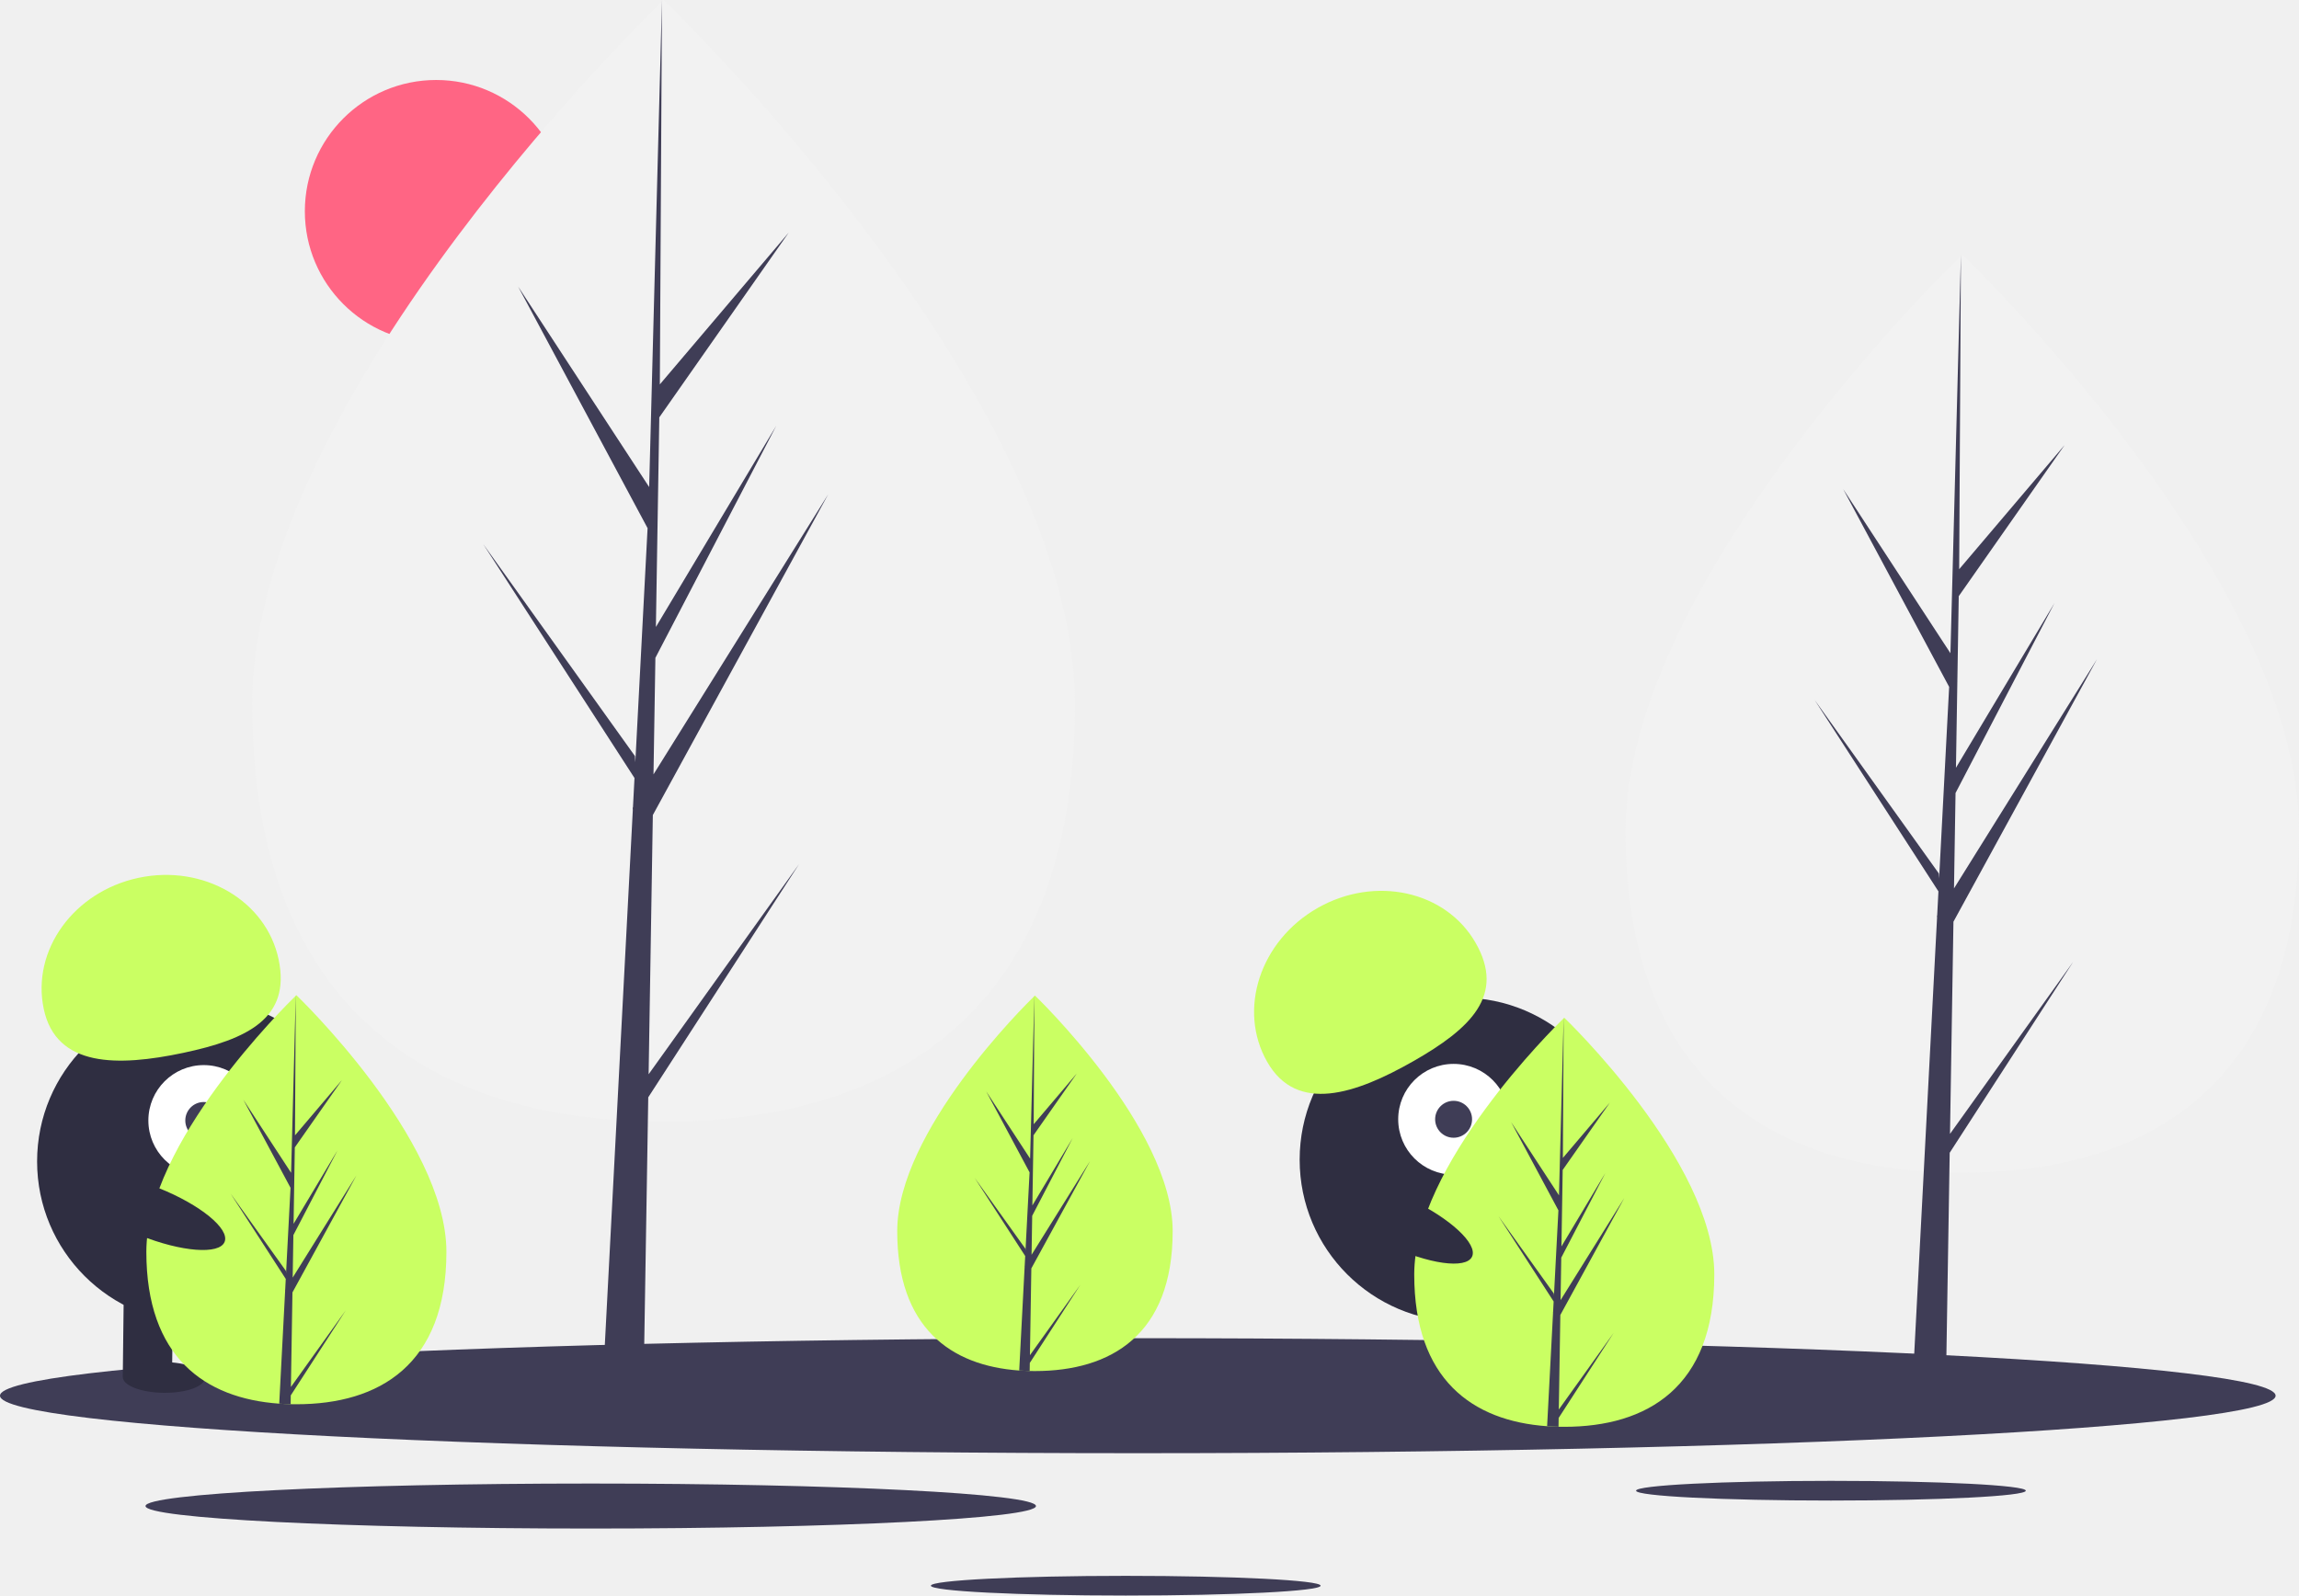
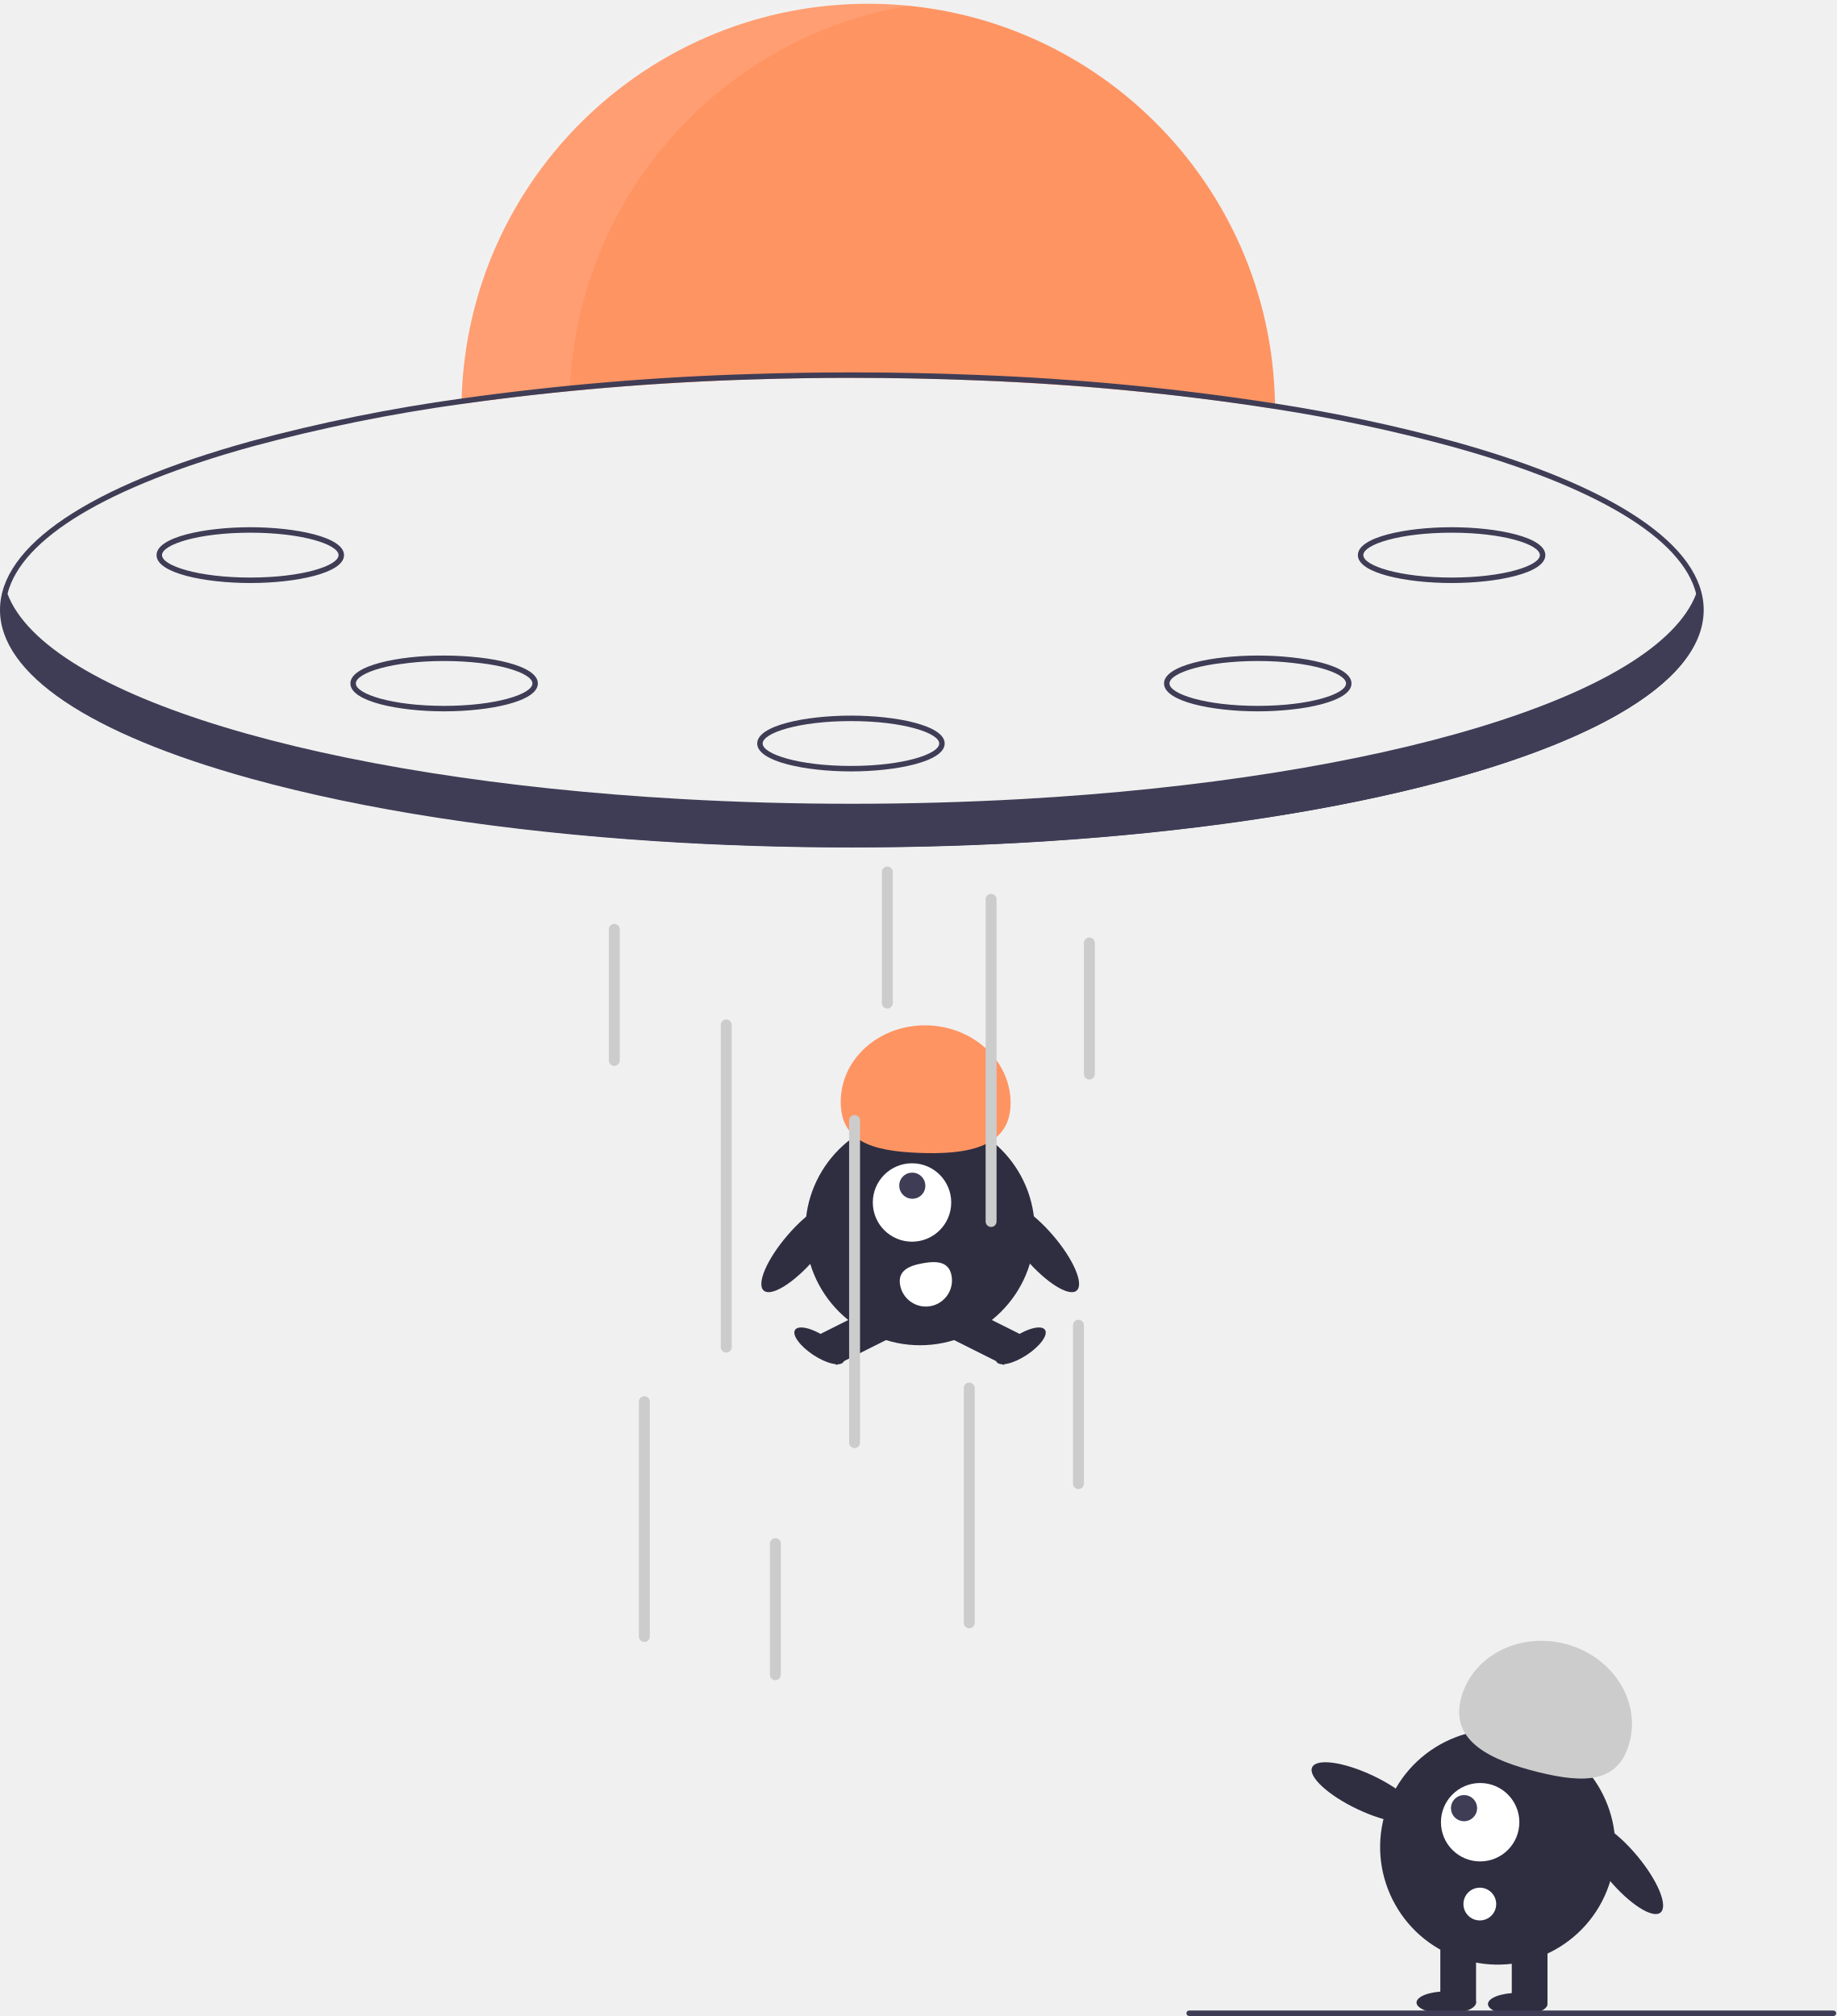
- <svg xmlns="http://www.w3.org/2000/svg" data-name="Layer 1" viewBox="0 0 1120.592 777.916">
-   <circle cx="212.592" cy="103" r="64" fill="#ff6584" />
-   <path d="M563.68,404.164c0,151.011-89.774,203.739-200.516,203.739S162.649,555.175,162.649,404.164,363.165,61.042,363.165,61.042,563.68,253.152,563.68,404.164Z" transform="translate(-39.70387 -61.04208)" fill="#f2f2f2" />
-   <polygon points="316.156 523.761 318.21 397.378 403.674 241.024 318.532 377.552 319.455 320.725 378.357 207.605 319.699 305.687 319.699 305.687 321.359 203.481 384.433 113.423 321.621 187.409 322.658 0 316.138 248.096 316.674 237.861 252.547 139.704 315.646 257.508 309.671 371.654 309.493 368.625 235.565 265.329 309.269 379.328 308.522 393.603 308.388 393.818 308.449 394.99 293.29 684.589 313.544 684.589 315.974 535.005 389.496 421.285 316.156 523.761" fill="#3f3d56" />
-   <path d="M1160.296,466.014c0,123.61-73.484,166.77-164.132,166.77s-164.132-43.16-164.132-166.77S996.165,185.152,996.165,185.152,1160.296,342.404,1160.296,466.014Z" transform="translate(-39.70387 -61.04208)" fill="#f2f2f2" />
-   <polygon points="950.482 552.833 952.162 449.383 1022.119 321.4 952.426 433.154 953.182 386.639 1001.396 294.044 953.382 374.329 953.382 374.329 954.741 290.669 1006.369 216.952 954.954 277.514 955.804 124.11 950.467 327.188 950.906 318.811 898.414 238.464 950.064 334.893 945.173 428.327 945.027 425.847 884.514 341.294 944.844 434.608 944.232 446.293 944.123 446.469 944.173 447.428 931.764 684.478 948.343 684.478 950.332 562.037 1010.514 468.952 950.482 552.833" fill="#3f3d56" />
-   <ellipse cx="554.592" cy="680.479" rx="554.592" ry="28.034" fill="#3f3d56" />
-   <ellipse cx="892.445" cy="726.797" rx="94.989" ry="4.802" fill="#3f3d56" />
-   <ellipse cx="548.72" cy="773.114" rx="94.989" ry="4.802" fill="#3f3d56" />
-   <ellipse cx="287.944" cy="734.279" rx="217.014" ry="10.97" fill="#3f3d56" />
-   <circle cx="97.084" cy="566.27" r="79" fill="#2f2e41" />
-   <rect x="99.805" y="689.023" width="24" height="43" transform="translate(-31.32451 -62.31008) rotate(0.67509)" fill="#2f2e41" />
-   <rect x="147.802" y="689.589" width="24" height="43" transform="translate(-31.31452 -62.87555) rotate(0.67509)" fill="#2f2e41" />
-   <ellipse cx="119.546" cy="732.616" rx="7.5" ry="20" transform="translate(-654.1319 782.4795) rotate(-89.32491)" fill="#2f2e41" />
-   <ellipse cx="167.554" cy="732.182" rx="7.5" ry="20" transform="translate(-606.2547 830.0553) rotate(-89.32491)" fill="#2f2e41" />
-   <circle cx="99.319" cy="546.295" r="27" fill="#fff" />
-   <circle cx="99.319" cy="546.295" r="9" fill="#3f3d56" />
-   <path d="M61.026,552.946c-6.042-28.641,14.688-57.265,46.3-63.934s62.138,11.143,68.18,39.784-14.978,38.93-46.591,45.599S67.068,581.587,61.026,552.946Z" transform="translate(-39.70387 -61.04208)" fill="#caff63" />
-   <path d="M257.296,671.384c0,55.076-32.74,74.306-73.13,74.306q-1.404,0-2.803-.031c-1.871-.04-3.725-.129-5.556-.254-36.451-2.58-64.771-22.799-64.771-74.021,0-53.008,67.739-119.896,72.827-124.846l.009-.009c.196-.192.294-.285.294-.285S257.296,616.308,257.296,671.384Z" transform="translate(-39.70387 -61.04208)" fill="#caff63" />
-   <path d="M181.502,737.265l26.747-37.374-26.814,41.477-.071,4.291c-1.871-.04-3.725-.129-5.556-.254l2.883-55.103-.022-.428.049-.08.272-5.204-26.881-41.58,26.965,37.677.062,1.105,2.179-41.633-23.013-42.966,23.294,35.658,2.268-86.314.009-.294v.285l-.379,68.064,22.911-26.983-23.004,32.847-.606,37.276L204.185,621.958l-21.48,41.259-.339,20.723,31.056-49.791-31.171,57.023Z" transform="translate(-39.70387 -61.04208)" fill="#3f3d56" />
-   <circle cx="712.485" cy="565.415" r="79" fill="#2f2e41" />
-   <rect x="741.777" y="691.824" width="24" height="43" transform="translate(-215.9946 191.864) rotate(-17.08345)" fill="#2f2e41" />
-   <rect x="787.659" y="677.723" width="24" height="43" transform="matrix(0.95588, -0.29376, 0.29376, 0.95588, -209.8279, 204.7204)" fill="#2f2e41" />
-   <ellipse cx="767.887" cy="732.003" rx="20" ry="7.5" transform="translate(-220.8593 196.8331) rotate(-17.08345)" fill="#2f2e41" />
-   <ellipse cx="813.475" cy="716.946" rx="20" ry="7.5" transform="translate(-214.4248 209.561) rotate(-17.08345)" fill="#2f2e41" />
-   <circle cx="708.522" cy="545.71" r="27" fill="#fff" />
-   <circle cx="708.522" cy="545.71" r="9" fill="#3f3d56" />
-   <path d="M657.355,578.743c-14.49-25.433-3.478-59.016,24.594-75.009s62.576-8.341,77.065,17.093-2.391,41.644-30.463,57.637S671.845,604.176,657.355,578.743Z" transform="translate(-39.70387 -61.04208)" fill="#caff63" />
-   <path d="M611.296,661.299c0,50.557-30.054,68.21-67.13,68.21q-1.288,0-2.573-.029c-1.718-.037-3.419-.119-5.1-.233-33.461-2.368-59.457-20.929-59.457-67.948,0-48.659,62.181-110.059,66.852-114.603l.008-.008c.18-.176.27-.262.27-.262S611.296,610.742,611.296,661.299Z" transform="translate(-39.70387 -61.04208)" fill="#caff63" />
-   <path d="M541.72,721.774l24.553-34.307-24.614,38.074-.065,3.939c-1.718-.037-3.419-.119-5.1-.233l2.646-50.582-.02-.393.045-.074.249-4.777-24.675-38.168,24.753,34.585.057,1.014,2-38.217-21.125-39.44L541.806,625.928l2.082-79.232.008-.27v.262l-.348,62.48,21.031-24.769-21.117,30.152-.556,34.217,19.636-32.839-19.718,37.874-.311,19.023,28.508-45.706-28.614,52.344Z" transform="translate(-39.70387 -61.04208)" fill="#3f3d56" />
-   <path d="M875.296,682.384c0,55.076-32.74,74.306-73.13,74.306q-1.403,0-2.803-.031c-1.871-.04-3.725-.129-5.556-.254-36.451-2.58-64.771-22.799-64.771-74.021,0-53.008,67.739-119.896,72.827-124.846l.009-.009c.196-.192.294-.285.294-.285S875.296,627.308,875.296,682.384Z" transform="translate(-39.70387 -61.04208)" fill="#caff63" />
-   <path d="M799.502,748.265l26.747-37.374-26.814,41.477-.071,4.291c-1.871-.04-3.725-.129-5.556-.254l2.883-55.103-.022-.428.049-.08.272-5.204L770.108,654.011l26.965,37.677.062,1.105,2.179-41.633-23.013-42.966,23.294,35.658,2.268-86.314.009-.294v.285l-.379,68.064,22.911-26.983-23.004,32.847-.606,37.276L822.185,632.958l-21.48,41.259-.339,20.723,31.056-49.791-31.171,57.023Z" transform="translate(-39.70387 -61.04208)" fill="#3f3d56" />
-   <ellipse cx="721.517" cy="656.822" rx="12.4" ry="39.5" transform="translate(-220.8352 966.2232) rotate(-64.62574)" fill="#2f2e41" />
-   <ellipse cx="112.517" cy="651.822" rx="12.4" ry="39.5" transform="translate(-574.0794 452.7137) rotate(-68.15829)" fill="#2f2e41" />
+ <svg xmlns="http://www.w3.org/2000/svg" data-name="Layer 1" width="672.532" height="738.394" viewBox="0 0 672.532 738.394">
+   <path d="M730.734,230.607c-46.62-7.44-99.71-11.41-155-11.41-50.6,0-99.35,3.32-142.98,9.58.01-.67.02-1.34.05-2.01a148.999,148.999,0,0,1,297.91,1.82C730.724,229.267,730.734,229.937,730.734,230.607Z" transform="translate(-263.7342 -80.80301)" fill="#ff9463" />
+   <g opacity="0.1">
+     <path d="M601.285,82.144A149.047,149.047,0,0,0,432.353,225.373c-.03.67-.04,1.34-.05,2.01,12.962-1.86,26.385-3.454,40.165-4.784A149.022,149.022,0,0,1,601.285,82.144Z" transform="translate(-263.7342 -80.80301)" fill="#fff" />
+   </g>
+   <path d="M795.914,242.427a600.121,600.121,0,0,0-65.2-13.84,943.364,943.364,0,0,0-108.74-10.45c-15.17-.62-30.62-.94-46.24-.94-12.38,0-24.66.2-36.77.6a973.29,973.29,0,0,0-106.16,8.97,624.292,624.292,0,0,0-77.25,15.66c-59.21,16.37-91.82,38.31-91.82,61.77s32.61,45.4,91.82,61.77c41.64,11.52,92.98,19.37,148.92,22.97,23.09,1.5,46.96,2.26,71.26,2.26,24.38,0,48.33-.77,71.49-2.27,50.91-3.29,98.01-10.1,137.43-20,.21-.06.41-.11.62-.16,2.66-.66,5.28-1.35,7.87-2.04.93-.26,1.85-.51,2.77-.76a.978.978,0,0,1,.16-.05c.88-.24,1.75-.49,2.62-.73,1.74-.5,3.46-.99,5.15-1.5.08-.02.15-.04.22-.06,1.47-.44,2.91-.88,4.34-1.32,1.17-.37,2.33-.73,3.48-1.1q1.261-.405,2.49-.81c.6-.2,1.19-.39,1.77-.59.79-.26,1.58-.53,2.36-.8.33-.11.66-.22.98-.34.75-.25,1.48-.51,2.21-.77.79-.28,1.58-.57,2.36-.85.65-.23,1.3-.47,1.94-.71.54-.21,1.07-.41,1.61-.61,1.47-.55,2.91-1.12,4.33-1.68.71-.29,1.42-.57,2.12-.86.69-.28,1.39-.57,2.07-.86q1.679-.705,3.3-1.41c.52-.24,1.05-.47,1.56-.69.39-.18.77-.35,1.16-.53.28-.12.56-.25.83-.38,1.01-.46,2.01-.93,2.99-1.4q5.64-2.7,10.53-5.52c20.45-11.71,31.24-24.7,31.24-38.2C887.734,280.737,855.124,258.797,795.914,242.427Zm-.54,121.62c-41.69,11.53-93.17,19.38-149.26,22.95-22.81,1.45-46.39,2.2-70.38,2.2-23.91,0-47.41-.74-70.15-2.19-56.18-3.56-107.74-11.41-149.49-22.96-58.27-16.12-90.36-37.37-90.36-59.85a24.118,24.118,0,0,1,.74-5.89c5.1-20.28,36.47-39.26,89.62-53.96a623.806,623.806,0,0,1,76.66-15.57,976.027,976.027,0,0,1,106.8-9q17.881-.585,36.18-.58c15.41,0,30.65.31,45.63.91a941.367,941.367,0,0,1,109.37,10.5A598.858,598.858,0,0,1,795.374,244.347c53.14,14.7,84.5,33.67,89.61,53.94a23.822,23.822,0,0,1,.75,5.91C885.734,326.677,853.644,347.927,795.374,364.047Z" transform="translate(-263.7342 -80.80301)" fill="#3f3d56" />
+   <path d="M887.164,305.107c0,13.36-11.01,26-30.67,37.29-3.27,1.88-6.79,3.72-10.53,5.52-.98.47-1.98.94-2.99,1.4-.27.13-.55.26-.83.38-.39.18-.77.35-1.16.53-.51.22-1.04.45-1.56.69q-1.62.705-3.3,1.41c-.68.29-1.38.58-2.07.86-.7.29-1.41.57-2.12.86-1.42.56-2.86,1.13-4.33,1.68-.54.2-1.07.4-1.61.61-.64.24-1.29.48-1.94.71-.78.28-1.57.57-2.36.85-.73.26-1.46.52-2.21.77-.32.12-.65.23-.98.34-.78.27-1.57.54-2.36.8-.58.2-1.17.39-1.77.59q-1.23.405-2.49.81c-1.15.37-2.31.73-3.48,1.1-1.43.44-2.87.88-4.34,1.32-.07.02-.14.04-.22.06-1.69.51-3.41,1-5.15,1.5-.87.24-1.74.49-2.62.73a.978.978,0,0,0-.16.05c-.92.25-1.84.5-2.77.76-2.58.68-5.21,1.37-7.87,2.04-.21.05-.41.1-.62.16-38.35,9.58-85.4,16.56-137.47,19.93-22.81,1.47-46.59,2.25-71.02,2.25-24.65,0-48.63-.79-71.62-2.29-137.24-8.95-239.38-43.03-239.38-83.71a25.072,25.072,0,0,1,1.12-7.3c.06.17.12.33.19.5,14.27,37.48,115.54,67.77,246.94,75.16,20.13,1.14,40.98,1.73,62.32,1.73,21.43,0,42.36-.6,62.57-1.74,131.29-7.42,232.46-37.72,246.68-75.17q.36-.9.63-1.8A25.305,25.305,0,0,1,887.164,305.107Z" transform="translate(-263.7342 -80.80301)" fill="#3f3d56" />
+   <path d="M355.404,294.343c-16.643,0-34.331-3.581-34.331-10.217s17.688-10.217,34.331-10.217,34.331,3.581,34.331,10.217S372.046,294.343,355.404,294.343Zm0-18.434c-19.053,0-32.331,4.331-32.331,8.217s13.278,8.217,32.331,8.217,32.331-4.331,32.331-8.217S374.457,275.909,355.404,275.909Z" transform="translate(-263.7342 -80.80301)" fill="#3f3d56" />
+   <path d="M426.403,341.343c-16.643,0-34.331-3.581-34.331-10.217s17.688-10.217,34.331-10.217c16.643,0,34.331,3.581,34.331,10.217S443.046,341.343,426.403,341.343Zm0-18.434c-19.053,0-32.331,4.331-32.331,8.217s13.278,8.217,32.331,8.217,32.331-4.331,32.331-8.217S445.456,322.909,426.403,322.909Z" transform="translate(-263.7342 -80.80301)" fill="#3f3d56" />
+   <path d="M795.403,294.343c-16.643,0-34.331-3.581-34.331-10.217s17.688-10.217,34.331-10.217c16.643,0,34.331,3.581,34.331,10.217S812.046,294.343,795.403,294.343Zm0-18.434c-19.053,0-32.331,4.331-32.331,8.217s13.278,8.217,32.331,8.217,32.331-4.331,32.331-8.217S814.456,275.909,795.403,275.909Z" transform="translate(-263.7342 -80.80301)" fill="#3f3d56" />
+   <path d="M724.403,341.343c-16.643,0-34.331-3.581-34.331-10.217s17.688-10.217,34.331-10.217c16.643,0,34.331,3.581,34.331,10.217S741.046,341.343,724.403,341.343Zm0-18.434c-19.053,0-32.331,4.331-32.331,8.217s13.278,8.217,32.331,8.217,32.331-4.331,32.331-8.217S743.456,322.909,724.403,322.909Z" transform="translate(-263.7342 -80.80301)" fill="#3f3d56" />
+   <path d="M575.403,363.343c-16.643,0-34.331-3.581-34.331-10.217s17.688-10.217,34.331-10.217c16.643,0,34.331,3.581,34.331,10.217S592.046,363.343,575.403,363.343Zm0-18.434c-19.053,0-32.331,4.331-32.331,8.217s13.278,8.217,32.331,8.217,32.331-4.331,32.331-8.217S594.456,344.909,575.403,344.909Z" transform="translate(-263.7342 -80.80301)" fill="#3f3d56" />
+   <circle cx="336.978" cy="450.704" r="42.012" fill="#2f2e41" />
+   <rect x="565.937" y="563.554" width="22.868" height="12.763" transform="translate(-457.8202 238.0583) rotate(-26.60099)" fill="#2f2e41" />
+   <ellipse cx="563.82" cy="573.748" rx="3.989" ry="10.636" transform="translate(-489.2755 647.8291) rotate(-56.60122)" fill="#2f2e41" />
+   <rect x="617.672" y="558.502" width="12.763" height="22.868" transform="translate(-428.7216 791.9256) rotate(-63.39901)" fill="#2f2e41" />
+   <ellipse cx="637.604" cy="573.748" rx="10.636" ry="3.989" transform="translate(-474.2674 364.9233) rotate(-33.39878)" fill="#2f2e41" />
+   <circle cx="334.037" cy="440.428" r="14.359" fill="#fff" />
+   <ellipse cx="597.87" cy="515.084" rx="4.766" ry="4.8" transform="translate(-452.8417 492.8192) rotate(-45)" fill="#3f3d56" />
+   <path d="M633.854,485.802c.632-15.554-12.773-28.728-29.941-29.425s-31.597,11.346-32.229,26.9,11.302,19.087,28.47,19.785S633.222,501.356,633.854,485.802Z" transform="translate(-263.7342 -80.80301)" fill="#ff9463" />
+   <ellipse cx="644.388" cy="537.568" rx="6.594" ry="21.006" transform="translate(-458.4377 468.6175) rotate(-40.64516)" fill="#2f2e41" />
+   <ellipse cx="557.154" cy="537.568" rx="21.006" ry="6.594" transform="translate(-477.3791 529.3527) rotate(-49.35484)" fill="#2f2e41" />
+   <path d="M612.251,548.064a9.572,9.572,0,0,1-18.835,3.429l-.003-.018c-.942-5.202,3.08-7.043,8.283-7.985S611.309,542.862,612.251,548.064Z" transform="translate(-263.7342 -80.80301)" fill="#fff" />
+   <path d="M529.734,576.197a2,2,0,0,1-2-2v-118a2,2,0,0,1,4,0v118A2,2,0,0,1,529.734,576.197Z" transform="translate(-263.7342 -80.80301)" fill="#ccc" />
+   <path d="M499.734,682.197a2,2,0,0,1-2-2v-86a2,2,0,1,1,4,0v86A2,2,0,0,1,499.734,682.197Z" transform="translate(-263.7342 -80.80301)" fill="#ccc" />
+   <path d="M576.734,611.197a2,2,0,0,1-2-2v-118a2,2,0,1,1,4,0v118A2,2,0,0,1,576.734,611.197Z" transform="translate(-263.7342 -80.80301)" fill="#ccc" />
+   <path d="M547.734,696.197a2,2,0,0,1-2-2v-48a2,2,0,1,1,4,0v48A2,2,0,0,1,547.734,696.197Z" transform="translate(-263.7342 -80.80301)" fill="#ccc" />
+   <path d="M588.734,450.197a2,2,0,0,1-2-2v-48a2,2,0,0,1,4,0v48A2,2,0,0,1,588.734,450.197Z" transform="translate(-263.7342 -80.80301)" fill="#ccc" />
+   <path d="M488.734,471.197a2,2,0,0,1-2-2v-48a2,2,0,0,1,4,0v48A2,2,0,0,1,488.734,471.197Z" transform="translate(-263.7342 -80.80301)" fill="#ccc" />
+   <path d="M662.734,476.197a2,2,0,0,1-2-2v-48a2,2,0,1,1,4,0v48A2,2,0,0,1,662.734,476.197Z" transform="translate(-263.7342 -80.80301)" fill="#ccc" />
+   <path d="M658.734,626.197a2,2,0,0,1-2-2v-58a2,2,0,1,1,4,0v58A2,2,0,0,1,658.734,626.197Z" transform="translate(-263.7342 -80.80301)" fill="#ccc" />
+   <path d="M618.734,677.197a2,2,0,0,1-2-2v-86a2,2,0,1,1,4,0v86A2,2,0,0,1,618.734,677.197Z" transform="translate(-263.7342 -80.80301)" fill="#ccc" />
+   <path d="M626.734,530.197a2,2,0,0,1-2-2v-118a2,2,0,1,1,4,0v118A2,2,0,0,1,626.734,530.197Z" transform="translate(-263.7342 -80.80301)" fill="#ccc" />
+   <ellipse cx="858.104" cy="764.783" rx="6.76" ry="21.534" transform="translate(-554.5318 648.4649) rotate(-39.93837)" fill="#2f2e41" />
+   <circle cx="812.297" cy="757.305" r="43.067" transform="translate(-426.7515 1207.633) rotate(-71.56505)" fill="#2f2e41" />
+   <rect x="553.707" y="710.302" width="13.084" height="23.442" fill="#2f2e41" />
+   <rect x="527.54" y="710.302" width="13.084" height="23.442" fill="#2f2e41" />
+   <ellipse cx="555.888" cy="734.016" rx="10.903" ry="4.089" fill="#2f2e41" />
+   <ellipse cx="529.72" cy="733.471" rx="10.903" ry="4.089" fill="#2f2e41" />
+   <path d="M798.774,703.169c3.846-15.487,20.821-24.601,37.915-20.356s27.834,20.24,23.989,35.727-16.604,15.537-33.698,11.292S794.928,718.656,798.774,703.169Z" transform="translate(-263.7342 -80.80301)" fill="#ccc" />
+   <ellipse cx="763.788" cy="737.322" rx="6.76" ry="21.534" transform="translate(-493.4425 1030.659) rotate(-64.62574)" fill="#2f2e41" />
+   <circle cx="542.124" cy="667.415" r="14.359" fill="#fff" />
+   <circle cx="536.222" cy="662.268" r="4.786" fill="#3f3d56" />
+   <circle cx="542" cy="697.394" r="6" fill="#fff" />
+   <path d="M935.266,819.197h-236a1,1,0,0,1,0-2h236a1,1,0,0,1,0,2Z" transform="translate(-263.7342 -80.80301)" fill="#3f3d56" />
</svg>
